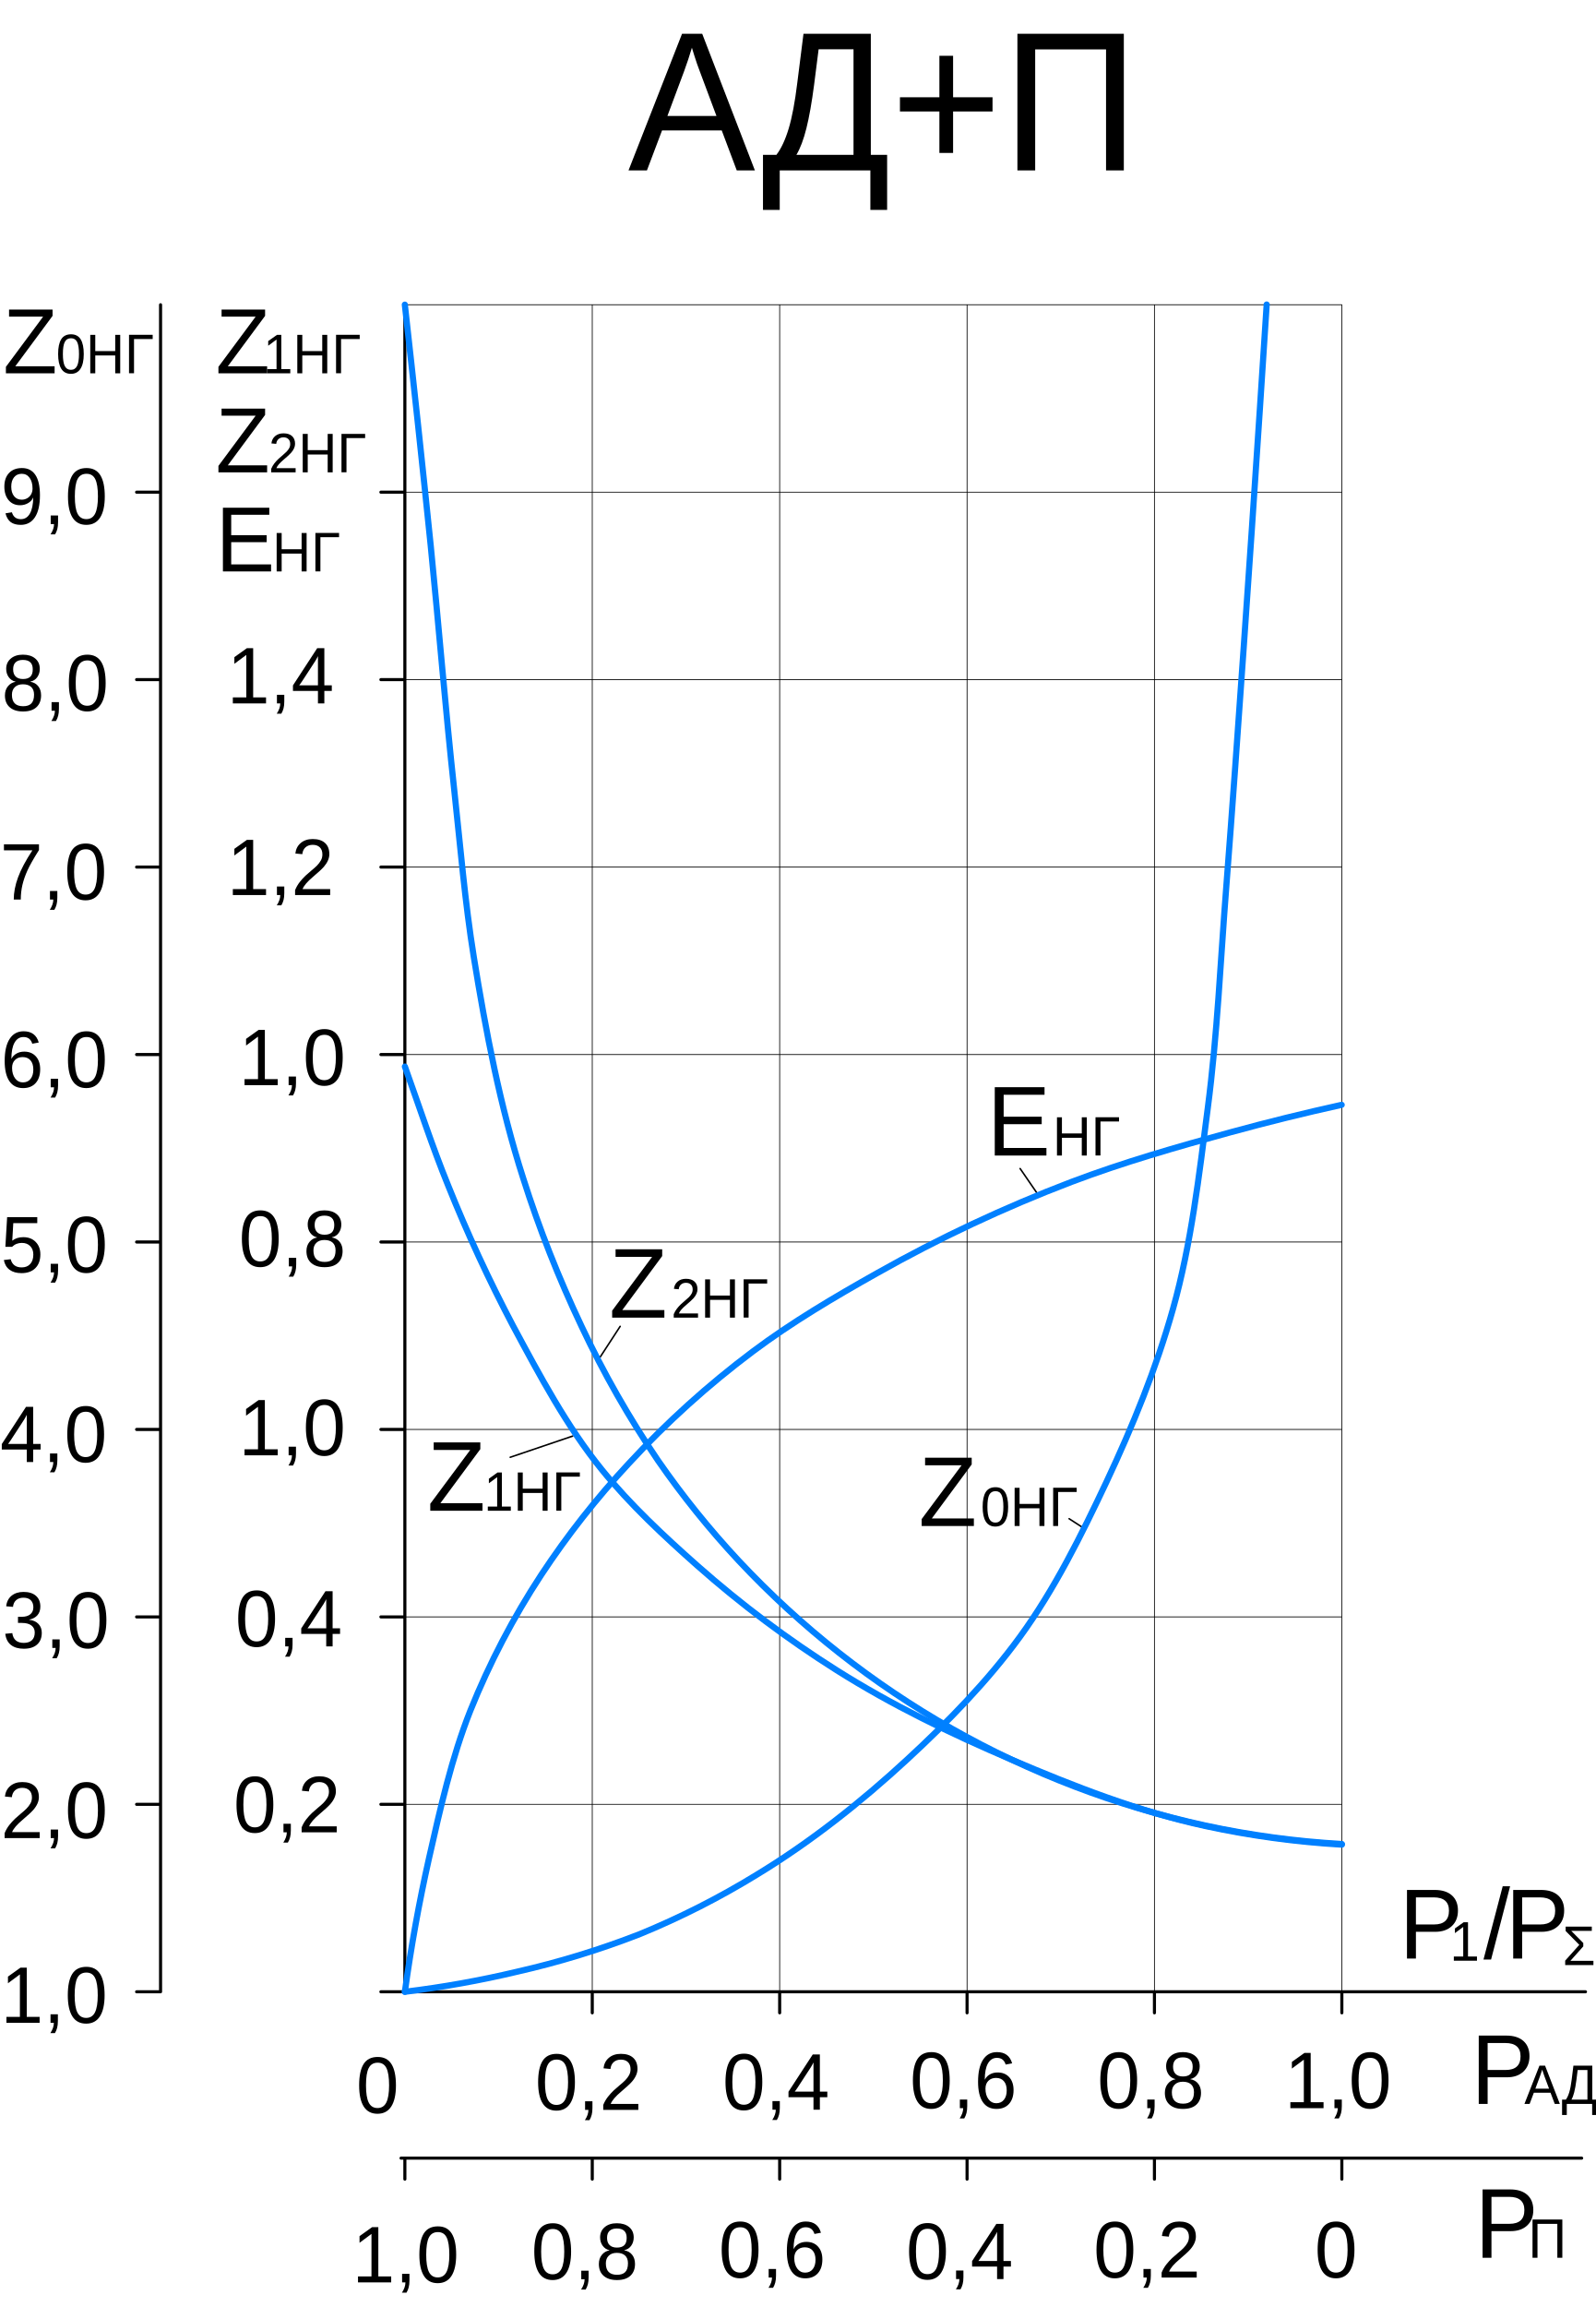
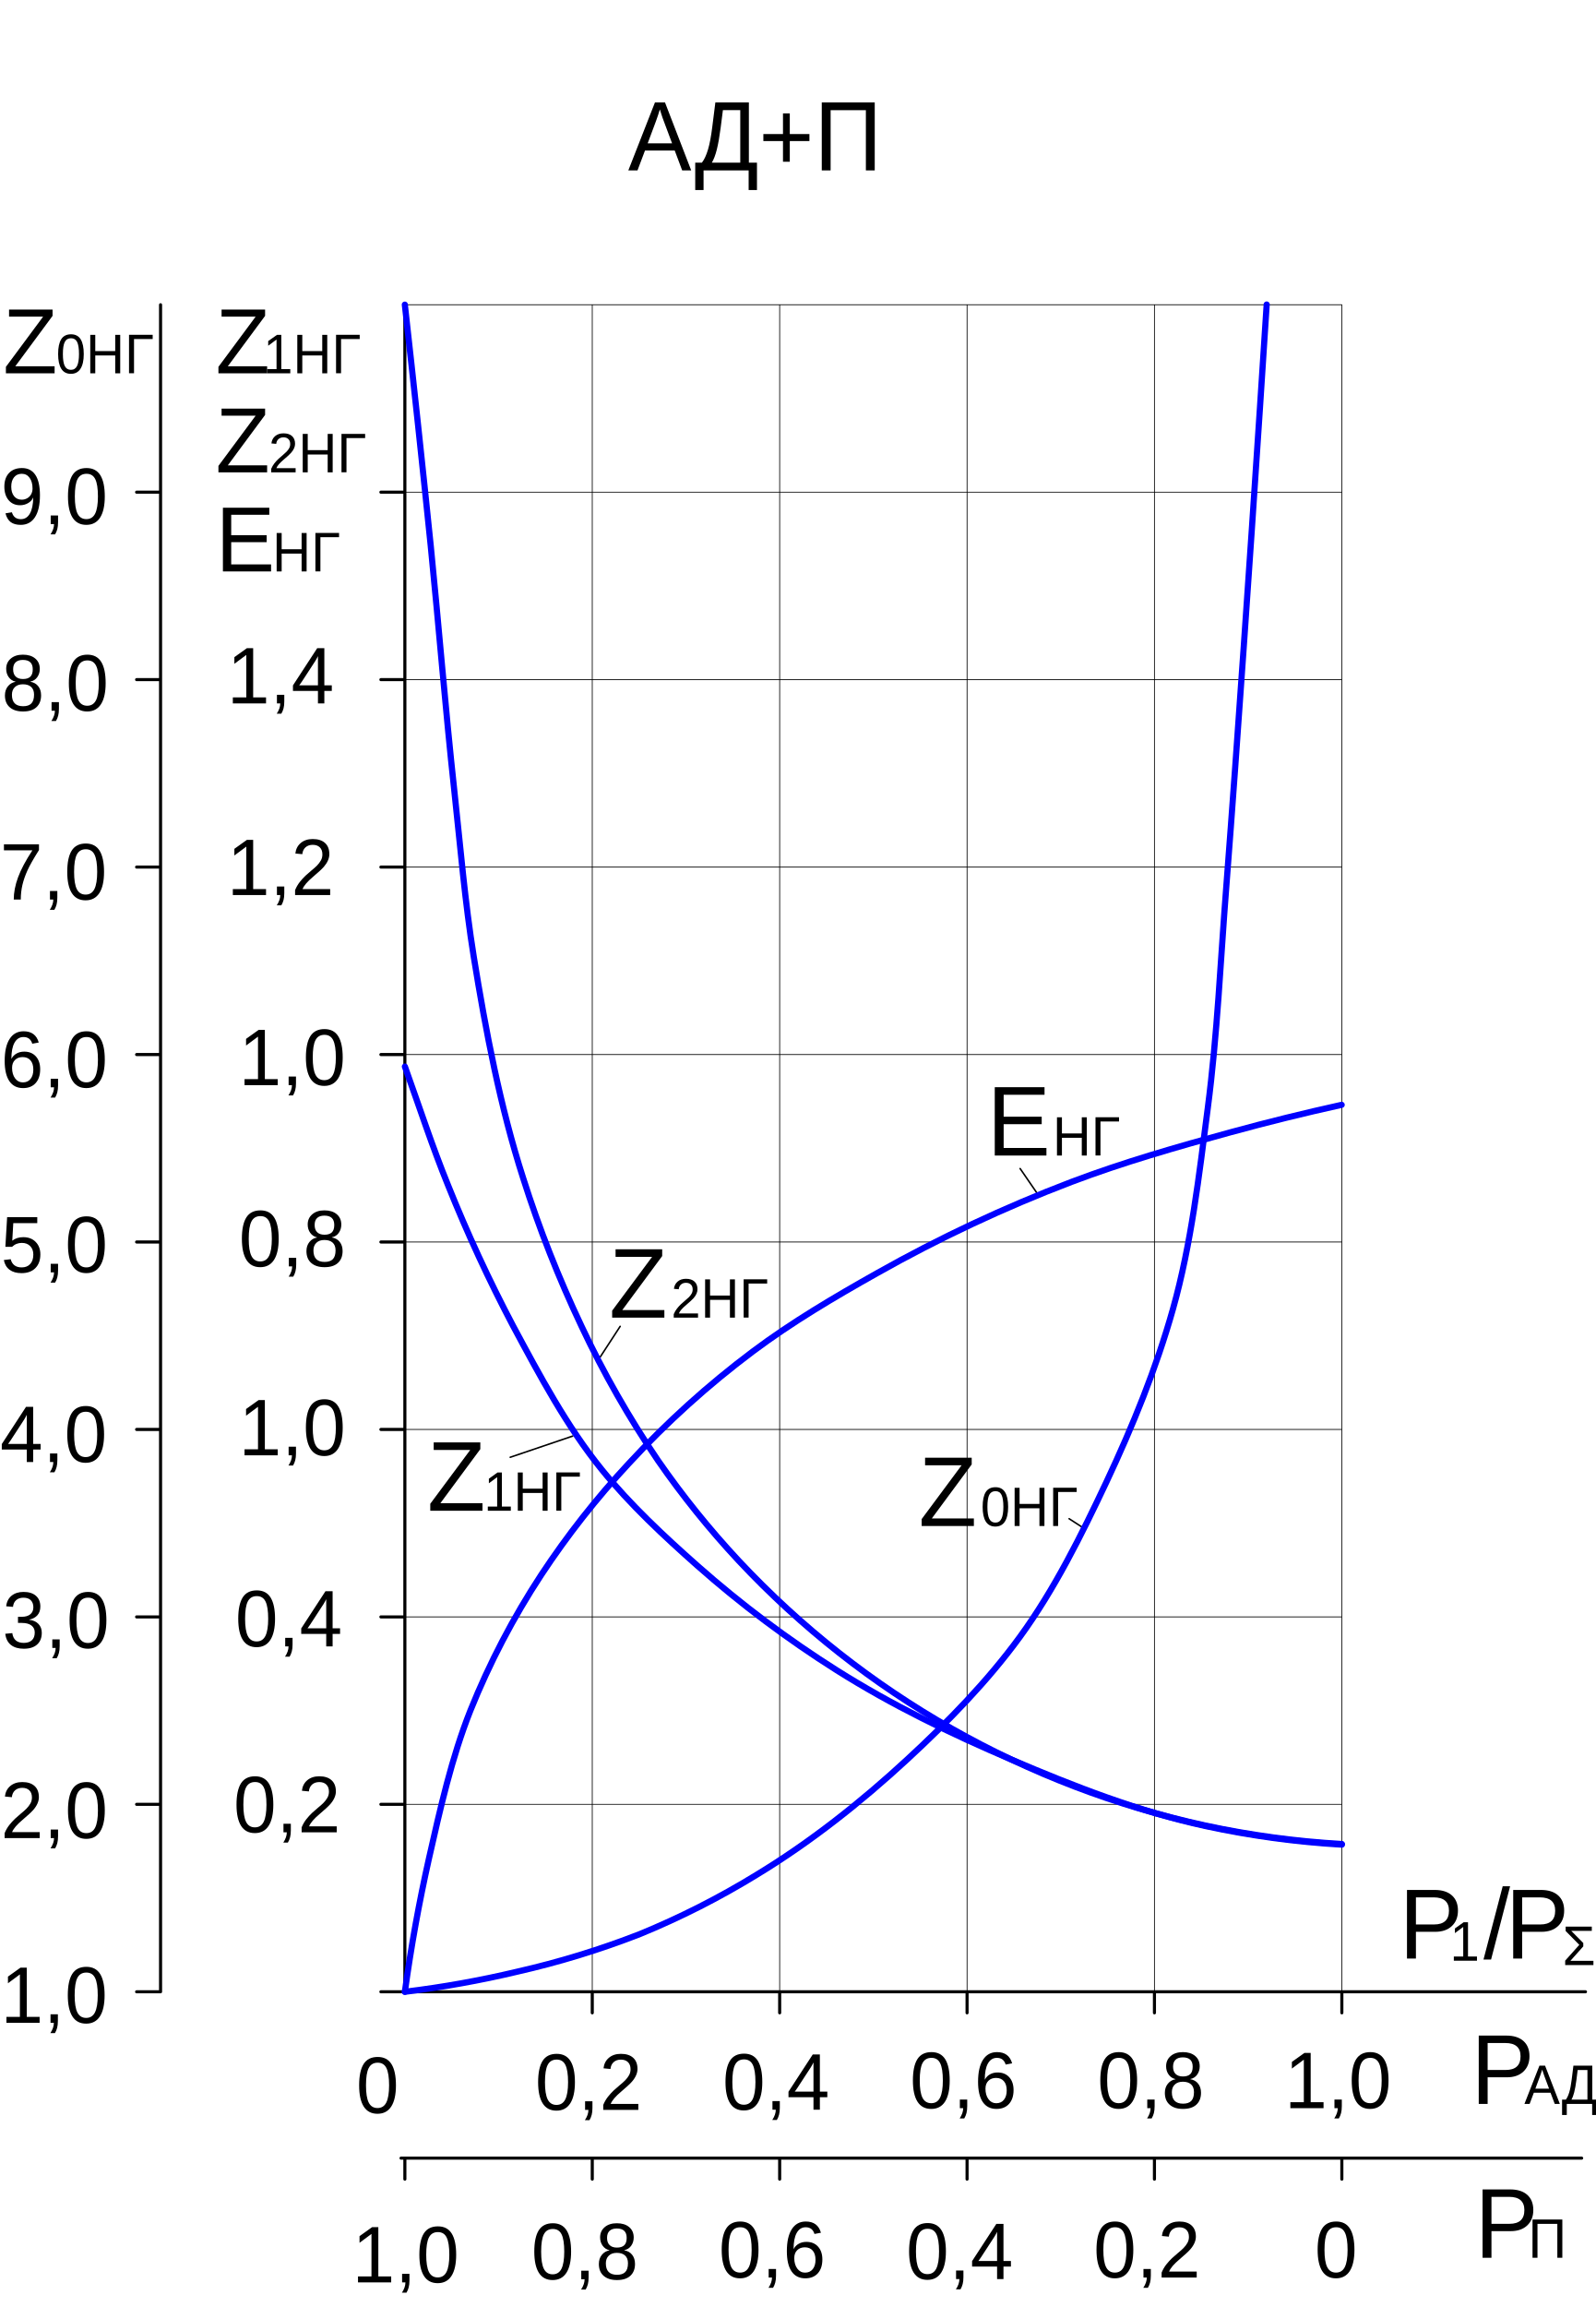
<svg xmlns="http://www.w3.org/2000/svg" width="517.05" height="747.4">
  <path fill="none" stroke="#000" stroke-linecap="round" stroke-linejoin="round" d="M131.2 645.28h382.59M131.2 645.28V98.73M129.96 699.17h382.59M52.03 645.28V98.73M123.43 220.18h7.77M44.27 220.18h7.76M123.43 280.91h7.77M44.27 280.91h7.76M123.43 341.64h7.77M44.27 341.64h7.76M123.43 402.37h7.77M44.27 402.37h7.76M123.43 463.1h7.77M44.27 463.1h7.76M123.43 523.83h7.77M44.27 523.83h7.76M123.43 584.55h7.77M44.27 584.55h7.76M123.43 645.28h7.77M44.27 645.28h7.76M123.43 159.45h7.77M44.27 159.45h7.76M191.93 645.28v6.82M252.66 645.28v6.82M313.39 645.28v6.82M374.11 645.28v6.82M434.84 645.28v6.82M191.93 699.17v6.81M252.66 699.17v6.81M313.39 699.17v6.81M374.11 699.17v6.81M434.84 699.17v6.81M131.2 699.17v6.81" />
  <path fill="none" stroke="#000" stroke-linecap="round" stroke-linejoin="round" stroke-width=".5" d="M351.3 495.16l-4.84-3.14M336.5 387.19l-5.92-8.61M193.88 440.59l7.09-10.89M185.59 465.24l-20.25 6.87" />
  <path fill="none" stroke="#000" stroke-linecap="round" stroke-linejoin="round" stroke-width=".25" d="M191.93 645.28V98.73M252.66 645.28V98.73M313.39 645.28V98.73M374.11 645.28V98.73M434.84 645.28V98.73M434.84 584.55H131.2M434.84 523.83H131.2M434.84 463.1H131.2M434.84 402.37H131.2M434.84 341.64H131.2M434.84 280.91H131.2M434.84 220.18H131.2M434.84 159.45H131.2M434.84 98.73H131.2" />
-   <path d="M131.2 645.28a326.71 326.71 0 0 0 36.39-6.51 280.36 280.36 0 0 0 39.8-12.2 263.57 263.57 0 0 0 37.73-19.15c17.45-10.57 33.81-23.51 48.81-37.36 13.19-12.18 26.06-25.33 36.61-39.8 11.19-15.36 19.85-32.85 28-50.12 8.51-18.09 16.19-36.92 21.59-56.13 5.92-21.05 8.43-43.18 11.26-65 3.1-23.76 4.13-47.8 6-71.71 2-25.77 3.82-51.56 5.63-77.34s3.55-51.68 5.26-77.53q1.11-16.88 2.2-33.77" fill="none" stroke="#0080ff" stroke-linecap="round" stroke-linejoin="round" stroke-width="2" />
-   <path d="M131.2 645.28q3-21.79 7.8-43.15c3.67-16.19 7.35-32.66 13.45-48a250 250 0 0 1 23-44 277 277 0 0 1 28.31-36 297.16 297.16 0 0 1 40.2-36.29c12.63-9.46 26.42-17.59 40.2-25.34a465.59 465.59 0 0 1 63-29.57c16.82-6.37 34.25-11.37 51.62-16.11q17.88-4.89 36-8.89" fill="none" stroke="#0080ff" stroke-linecap="round" stroke-linejoin="round" stroke-width="2" />
-   <path d="M434.84 597.4a287.38 287.38 0 0 1-44.32-6 292.14 292.14 0 0 1-151.15-85.79 288.13 288.13 0 0 1-26.13-32.44 319.48 319.48 0 0 1-24.78-43.48 379.31 379.31 0 0 1-18.92-48c-7.47-23.22-12.09-47.51-16-71.63-2.88-17.81-4.35-35.88-6.31-53.84-2.88-26.47-5-53-7.66-79.52q-4-39-8.38-78" fill="none" stroke="#0080ff" stroke-linecap="round" stroke-linejoin="round" stroke-width="2" />
-   <path d="M434.84 597.61a286.4 286.4 0 0 1-44.06-6c-21.62-4.66-42.71-12.9-63.11-21.6-19.43-8.28-38.72-17.66-56.56-28.92a350.91 350.91 0 0 1-45.05-33.79c-10.93-9.68-21.82-19.83-31-31.13-11.4-14.07-20.17-30.56-28.76-46.56a485.51 485.51 0 0 1-21.09-45.58c-5.15-12.63-9.37-25.65-14-38.49" fill="none" stroke="#0080ff" stroke-linecap="round" stroke-linejoin="round" stroke-width="2" />
-   <text transform="matrix(.96 0 0 1 297.7 494.39)" font-size="32.17" font-family="ArialNarrow, Arial">Z</text>
-   <text transform="matrix(.96 0 0 1 317.76 494.39)" font-size="18.01" font-family="ArialNarrow, Arial">0НГ</text>
-   <text transform="matrix(.96 0 0 1 319.83 374.36)" font-size="32.17" font-family="ArialNarrow, Arial">E</text>
-   <text transform="matrix(.96 0 0 1 341.1 374.36)" font-size="18.01" font-family="ArialNarrow, Arial">НГ</text>
-   <text transform="matrix(.96 0 0 1 138.46 489.43)" font-size="32.17" font-family="ArialNarrow, Arial">Z</text>
-   <text transform="matrix(.96 0 0 1 156.76 489.43)" font-size="18.01" font-family="ArialNarrow, Arial">1НГ</text>
-   <text transform="matrix(.96 0 0 1 197.4 426.87)" font-size="32.17" font-family="ArialNarrow, Arial">Z</text>
-   <text transform="matrix(.96 0 0 1 217.46 426.87)" font-size="18.01" font-family="ArialNarrow, Arial">2НГ</text>
-   <text transform="matrix(.96 0 0 1 115.41 684.55)" font-size="26" font-family="ArialNarrow, Arial">0</text>
-   <text transform="matrix(.96 0 0 1 173.41 683.54)" font-size="26" font-family="ArialNarrow, Arial">0,2</text>
-   <text transform="matrix(.96 0 0 1 234.13 683.48)" font-size="26" font-family="ArialNarrow, Arial">0,4</text>
-   <text transform="matrix(.96 0 0 1 294.86 682.98)" font-size="26" font-family="ArialNarrow, Arial">0,6</text>
-   <text transform="matrix(.96 0 0 1 355.59 682.98)" font-size="26" font-family="ArialNarrow, Arial">0,8</text>
-   <text transform="matrix(.96 0 0 1 416.25 682.98)" font-size="26" font-family="ArialNarrow, Arial">1,0</text>
-   <text transform="matrix(.96 0 0 1 476.67 681.61)" font-size="32.17" font-family="ArialNarrow, Arial" letter-spacing="-.01em">P</text>
-   <text transform="matrix(.96 0 0 1 493.98 681.61)" font-size="18.01" font-family="ArialNarrow, Arial">АД</text>
-   <text transform="matrix(.96 0 0 1 477.91 731.45)" font-size="32.17" font-family="ArialNarrow, Arial" letter-spacing="-.01em">P</text>
-   <text transform="matrix(.96 0 0 1 495.22 731.45)" font-size="18.01" font-family="ArialNarrow, Arial">П</text>
-   <text transform="matrix(.96 0 0 1 114.11 739.43)" font-size="26" font-family="ArialNarrow, Arial">1,0</text>
-   <text transform="matrix(.96 0 0 1 172.17 738.42)" font-size="26" font-family="ArialNarrow, Arial">0,8</text>
-   <text transform="matrix(.96 0 0 1 232.9 737.86)" font-size="26" font-family="ArialNarrow, Arial">0,6</text>
-   <text transform="matrix(.96 0 0 1 293.63 738.36)" font-size="26" font-family="ArialNarrow, Arial">0,4</text>
-   <text transform="matrix(.96 0 0 1 354.36 737.86)" font-size="26" font-family="ArialNarrow, Arial">0,2</text>
-   <text transform="matrix(.96 0 0 1 426.02 737.86)" font-size="26" font-family="ArialNarrow, Arial">0</text>
-   <text transform="matrix(.96 0 0 1 .18 655.35)" font-size="26" font-family="ArialNarrow, Arial">1,0</text>
-   <text transform="matrix(.96 0 0 1 .24 595.49)" font-size="26" font-family="ArialNarrow, Arial">2,0</text>
-   <text transform="matrix(.96 0 0 1 .76 533.89)" font-size="26" font-family="ArialNarrow, Arial">3,0</text>
-   <text transform="matrix(.96 0 0 1 .01 473.66)" font-size="26" font-family="ArialNarrow, Arial">4,0</text>
-   <text transform="matrix(.96 0 0 1 .24 412.21)" font-size="26" font-family="ArialNarrow, Arial">5,0</text>
-   <text transform="matrix(.96 0 0 1 .24 352.26)" font-size="26" font-family="ArialNarrow, Arial">6,0</text>
-   <text transform="matrix(.96 0 0 1 0 291.43)" font-size="26" font-family="ArialNarrow, Arial">7,0</text>
-   <text transform="matrix(.96 0 0 1 .52 230.25)" font-size="26" font-family="ArialNarrow, Arial">8,0</text>
-   <text transform="matrix(.96 0 0 1 .24 169.79)" font-size="26" font-family="ArialNarrow, Arial">9,0</text>
-   <text transform="matrix(.96 0 0 1 203.56 55.2)" font-size="64.33" font-family="ArialNarrow, Arial">АД+П</text>
-   <text transform="matrix(.96 0 0 1 75.67 593.62)" font-size="26" font-family="ArialNarrow, Arial">0,2</text>
-   <text transform="matrix(.96 0 0 1 76.23 533.39)" font-size="26" font-family="ArialNarrow, Arial">0,4</text>
-   <text transform="matrix(.96 0 0 1 77.34 471.47)" font-size="26" font-family="ArialNarrow, Arial">1,0</text>
-   <text transform="matrix(.96 0 0 1 77.41 410.28)" font-size="26" font-family="ArialNarrow, Arial">0,8</text>
-   <text transform="matrix(.96 0 0 1 77.34 351.55)" font-size="26" font-family="ArialNarrow, Arial">1,0</text>
-   <text transform="matrix(.96 0 0 1 73.55 289.98)" font-size="26" font-family="ArialNarrow, Arial">1,2</text>
-   <text transform="matrix(.96 0 0 1 73.55 227.88)" font-size="26" font-family="ArialNarrow, Arial">1,4</text>
-   <text transform="matrix(.96 0 0 1 453.4 634.52)" font-size="32.32" font-family="ArialNarrow, Arial" letter-spacing="-.02em" style="isolation:isolate">P</text>
-   <text transform="matrix(.96 0 0 1 469.81 635.21)" font-size="18.11" font-family="ArialNarrow, Arial" style="isolation:isolate">1</text>
-   <g style="isolation:isolate" font-size="32.32" font-family="ArialNarrow, Arial">
+   <path d="M131.2 645.28a326.71 326.71 0 0 0 36.39-6.51 280.36 280.36 0 0 0 39.8-12.2 263.57 263.57 0 0 0 37.73-19.15c17.45-10.57 33.81-23.51 48.81-37.36 13.19-12.18 26.06-25.33 36.61-39.8 11.19-15.36 19.85-32.85 28-50.12 8.51-18.09 16.19-36.92 21.59-56.13 5.92-21.05 8.43-43.18 11.26-65 3.1-23.76 4.13-47.8 6-71.71 2-25.77 3.82-51.56 5.63-77.34s3.55-51.68 5.26-77.53q1.11-16.88 2.2-33.77" fill="none" stroke="#00f" stroke-linecap="round" stroke-linejoin="round" stroke-width="2" />
+   <path d="M131.2 645.28q3-21.79 7.8-43.15c3.67-16.19 7.35-32.66 13.45-48a250 250 0 0 1 23-44 277 277 0 0 1 28.31-36 297.16 297.16 0 0 1 40.2-36.29c12.63-9.46 26.42-17.59 40.2-25.34a465.59 465.59 0 0 1 63-29.57c16.82-6.37 34.25-11.37 51.62-16.11q17.88-4.89 36-8.89" fill="none" stroke="#00f" stroke-linecap="round" stroke-linejoin="round" stroke-width="2" />
+   <path d="M434.84 597.4a287.38 287.38 0 0 1-44.32-6 292.14 292.14 0 0 1-151.15-85.79 288.13 288.13 0 0 1-26.13-32.44 319.48 319.48 0 0 1-24.78-43.48 379.31 379.31 0 0 1-18.92-48c-7.47-23.22-12.09-47.51-16-71.63-2.88-17.81-4.35-35.88-6.31-53.84-2.88-26.47-5-53-7.66-79.52q-4-39-8.38-78" fill="none" stroke="#00f" stroke-linecap="round" stroke-linejoin="round" stroke-width="2" />
+   <path d="M434.84 597.61a286.4 286.4 0 0 1-44.06-6c-21.62-4.66-42.71-12.9-63.11-21.6-19.43-8.28-38.72-17.66-56.56-28.92a350.91 350.91 0 0 1-45.05-33.79c-10.93-9.68-21.82-19.83-31-31.13-11.4-14.07-20.17-30.56-28.76-46.56a485.51 485.51 0 0 1-21.09-45.58c-5.15-12.63-9.37-25.65-14-38.49" fill="none" stroke="#00f" stroke-linecap="round" stroke-linejoin="round" stroke-width="2" />
+   <text transform="matrix(.96 0 0 1 297.7 494.39)" font-size="32.17" font-family="Arial Narrow, Arial">Z</text>
+   <text transform="matrix(.96 0 0 1 317.76 494.39)" font-size="18.01" font-family="Arial Narrow, Arial">0НГ</text>
+   <text transform="matrix(.96 0 0 1 319.83 374.36)" font-size="32.17" font-family="Arial Narrow, Arial">E</text>
+   <text transform="matrix(.96 0 0 1 341.1 374.36)" font-size="18.01" font-family="Arial Narrow, Arial">НГ</text>
+   <text transform="matrix(.96 0 0 1 138.46 489.43)" font-size="32.17" font-family="Arial Narrow, Arial">Z</text>
+   <text transform="matrix(.96 0 0 1 156.76 489.43)" font-size="18.01" font-family="Arial Narrow, Arial">1НГ</text>
+   <text transform="matrix(.96 0 0 1 197.4 426.87)" font-size="32.17" font-family="Arial Narrow, Arial">Z</text>
+   <text transform="matrix(.96 0 0 1 217.46 426.87)" font-size="18.01" font-family="Arial Narrow, Arial">2НГ</text>
+   <text transform="matrix(.96 0 0 1 115.41 684.55)" font-size="26" font-family="Arial Narrow, Arial">0</text>
+   <text transform="matrix(.96 0 0 1 173.41 683.54)" font-size="26" font-family="Arial Narrow, Arial">0,2</text>
+   <text transform="matrix(.96 0 0 1 234.13 683.48)" font-size="26" font-family="Arial Narrow, Arial">0,4</text>
+   <text transform="matrix(.96 0 0 1 294.86 682.98)" font-size="26" font-family="Arial Narrow, Arial">0,6</text>
+   <text transform="matrix(.96 0 0 1 355.59 682.98)" font-size="26" font-family="Arial Narrow, Arial">0,8</text>
+   <text transform="matrix(.96 0 0 1 416.25 682.98)" font-size="26" font-family="Arial Narrow, Arial">1,0</text>
+   <text transform="matrix(.96 0 0 1 476.67 681.61)" font-size="32.17" font-family="Arial Narrow, Arial" letter-spacing="-.01em">P</text>
+   <text transform="matrix(.96 0 0 1 493.98 681.61)" font-size="18.01" font-family="Arial Narrow, Arial">АД</text>
+   <text transform="matrix(.96 0 0 1 477.91 731.45)" font-size="32.17" font-family="Arial Narrow, Arial" letter-spacing="-.01em">P</text>
+   <text transform="matrix(.96 0 0 1 495.22 731.45)" font-size="18.01" font-family="Arial Narrow, Arial">П</text>
+   <text transform="matrix(.96 0 0 1 114.11 739.43)" font-size="26" font-family="Arial Narrow, Arial">1,0</text>
+   <text transform="matrix(.96 0 0 1 172.17 738.42)" font-size="26" font-family="Arial Narrow, Arial">0,8</text>
+   <text transform="matrix(.96 0 0 1 232.9 737.86)" font-size="26" font-family="Arial Narrow, Arial">0,6</text>
+   <text transform="matrix(.96 0 0 1 293.63 738.36)" font-size="26" font-family="Arial Narrow, Arial">0,4</text>
+   <text transform="matrix(.96 0 0 1 354.36 737.86)" font-size="26" font-family="Arial Narrow, Arial">0,2</text>
+   <text transform="matrix(.96 0 0 1 426.02 737.86)" font-size="26" font-family="Arial Narrow, Arial">0</text>
+   <text transform="matrix(.96 0 0 1 .18 655.35)" font-size="26" font-family="Arial Narrow, Arial">1,0</text>
+   <text transform="matrix(.96 0 0 1 .24 595.49)" font-size="26" font-family="Arial Narrow, Arial">2,0</text>
+   <text transform="matrix(.96 0 0 1 .76 533.89)" font-size="26" font-family="Arial Narrow, Arial">3,0</text>
+   <text transform="matrix(.96 0 0 1 .01 473.66)" font-size="26" font-family="Arial Narrow, Arial">4,0</text>
+   <text transform="matrix(.96 0 0 1 .24 412.21)" font-size="26" font-family="Arial Narrow, Arial">5,0</text>
+   <text transform="matrix(.96 0 0 1 .24 352.26)" font-size="26" font-family="Arial Narrow, Arial">6,0</text>
+   <text transform="matrix(.96 0 0 1 0 291.43)" font-size="26" font-family="Arial Narrow, Arial">7,0</text>
+   <text transform="matrix(.96 0 0 1 .52 230.25)" font-size="26" font-family="Arial Narrow, Arial">8,0</text>
+   <text transform="matrix(.96 0 0 1 .24 169.79)" font-size="26" font-family="Arial Narrow, Arial">9,0</text>
+   <text transform="matrix(.96 0 0 1 203.56 55.2)" font-size="32" font-family="Arial Narrow, Arial">АД+П</text>
+   <text transform="matrix(.96 0 0 1 75.67 593.62)" font-size="26" font-family="Arial Narrow, Arial">0,2</text>
+   <text transform="matrix(.96 0 0 1 76.23 533.39)" font-size="26" font-family="Arial Narrow, Arial">0,4</text>
+   <text transform="matrix(.96 0 0 1 77.34 471.47)" font-size="26" font-family="Arial Narrow, Arial">1,0</text>
+   <text transform="matrix(.96 0 0 1 77.41 410.28)" font-size="26" font-family="Arial Narrow, Arial">0,8</text>
+   <text transform="matrix(.96 0 0 1 77.34 351.55)" font-size="26" font-family="Arial Narrow, Arial">1,0</text>
+   <text transform="matrix(.96 0 0 1 73.55 289.98)" font-size="26" font-family="Arial Narrow, Arial">1,2</text>
+   <text transform="matrix(.96 0 0 1 73.55 227.88)" font-size="26" font-family="Arial Narrow, Arial">1,4</text>
+   <text transform="matrix(.96 0 0 1 453.4 634.52)" font-size="32.32" font-family="Arial Narrow, Arial" letter-spacing="-.02em" style="isolation:isolate">P</text>
+   <text transform="matrix(.96 0 0 1 469.81 635.21)" font-size="18.11" font-family="Arial Narrow, Arial" style="isolation:isolate">1</text>
+   <g style="isolation:isolate" font-size="32.32" font-family="Arial Narrow, Arial">
    <text transform="matrix(.96 0 0 1 480.74 634.52)" style="isolation:isolate">/</text>
    <text transform="matrix(.96 0 0 1 487.82 634.52)" letter-spacing="-.02em" style="isolation:isolate">P</text>
  </g>
  <text transform="matrix(.96 0 0 1 506.3 636.62)" font-size="18.11" font-family="Arial Narrow, Arial" style="isolation:isolate">Ʃ</text>
-   <text transform="matrix(.96 0 0 1 69.87 120.94)" font-size="30" font-family="ArialNarrow, Arial" style="isolation:isolate">Z</text>
-   <text transform="matrix(.96 0 0 1 85.25 120.94)" font-size="18.11" font-family="ArialNarrow, Arial" style="isolation:isolate">1НГ</text>
-   <text transform="matrix(.96 0 0 1 69.87 153.03)" font-size="30" font-family="ArialNarrow, Arial" style="isolation:isolate">Z</text>
-   <text transform="matrix(.96 0 0 1 87.01 153.03)" font-size="18.11" font-family="ArialNarrow, Arial" style="isolation:isolate">2НГ</text>
-   <text transform="matrix(.96 0 0 1 69.87 185.13)" font-size="30" font-family="ArialNarrow, Arial" style="isolation:isolate">E</text>
-   <text transform="matrix(.96 0 0 1 88.23 185.13)" font-size="18.11" font-family="ArialNarrow, Arial" style="isolation:isolate">НГ</text>
-   <text transform="matrix(.96 0 0 1 1 120.94)" font-size="30" font-family="ArialNarrow, Arial" style="isolation:isolate">Z</text>
-   <text transform="matrix(.96 0 0 1 18.16 120.94)" font-size="18.11" font-family="ArialNarrow, Arial" style="isolation:isolate">0НГ</text>
+   <text transform="matrix(.96 0 0 1 69.87 120.94)" font-size="30" font-family="Arial Narrow, Arial" style="isolation:isolate">Z</text>
+   <text transform="matrix(.96 0 0 1 85.25 120.94)" font-size="18.11" font-family="Arial Narrow, Arial" style="isolation:isolate">1НГ</text>
+   <text transform="matrix(.96 0 0 1 69.87 153.03)" font-size="30" font-family="Arial Narrow, Arial" style="isolation:isolate">Z</text>
+   <text transform="matrix(.96 0 0 1 87.01 153.03)" font-size="18.11" font-family="Arial Narrow, Arial" style="isolation:isolate">2НГ</text>
+   <text transform="matrix(.96 0 0 1 69.87 185.13)" font-size="30" font-family="Arial Narrow, Arial" style="isolation:isolate">E</text>
+   <text transform="matrix(.96 0 0 1 88.23 185.13)" font-size="18.11" font-family="Arial Narrow, Arial" style="isolation:isolate">НГ</text>
+   <text transform="matrix(.96 0 0 1 1 120.94)" font-size="30" font-family="Arial Narrow, Arial" style="isolation:isolate">Z</text>
+   <text transform="matrix(.96 0 0 1 18.16 120.94)" font-size="18.11" font-family="Arial Narrow, Arial" style="isolation:isolate">0НГ</text>
</svg>
